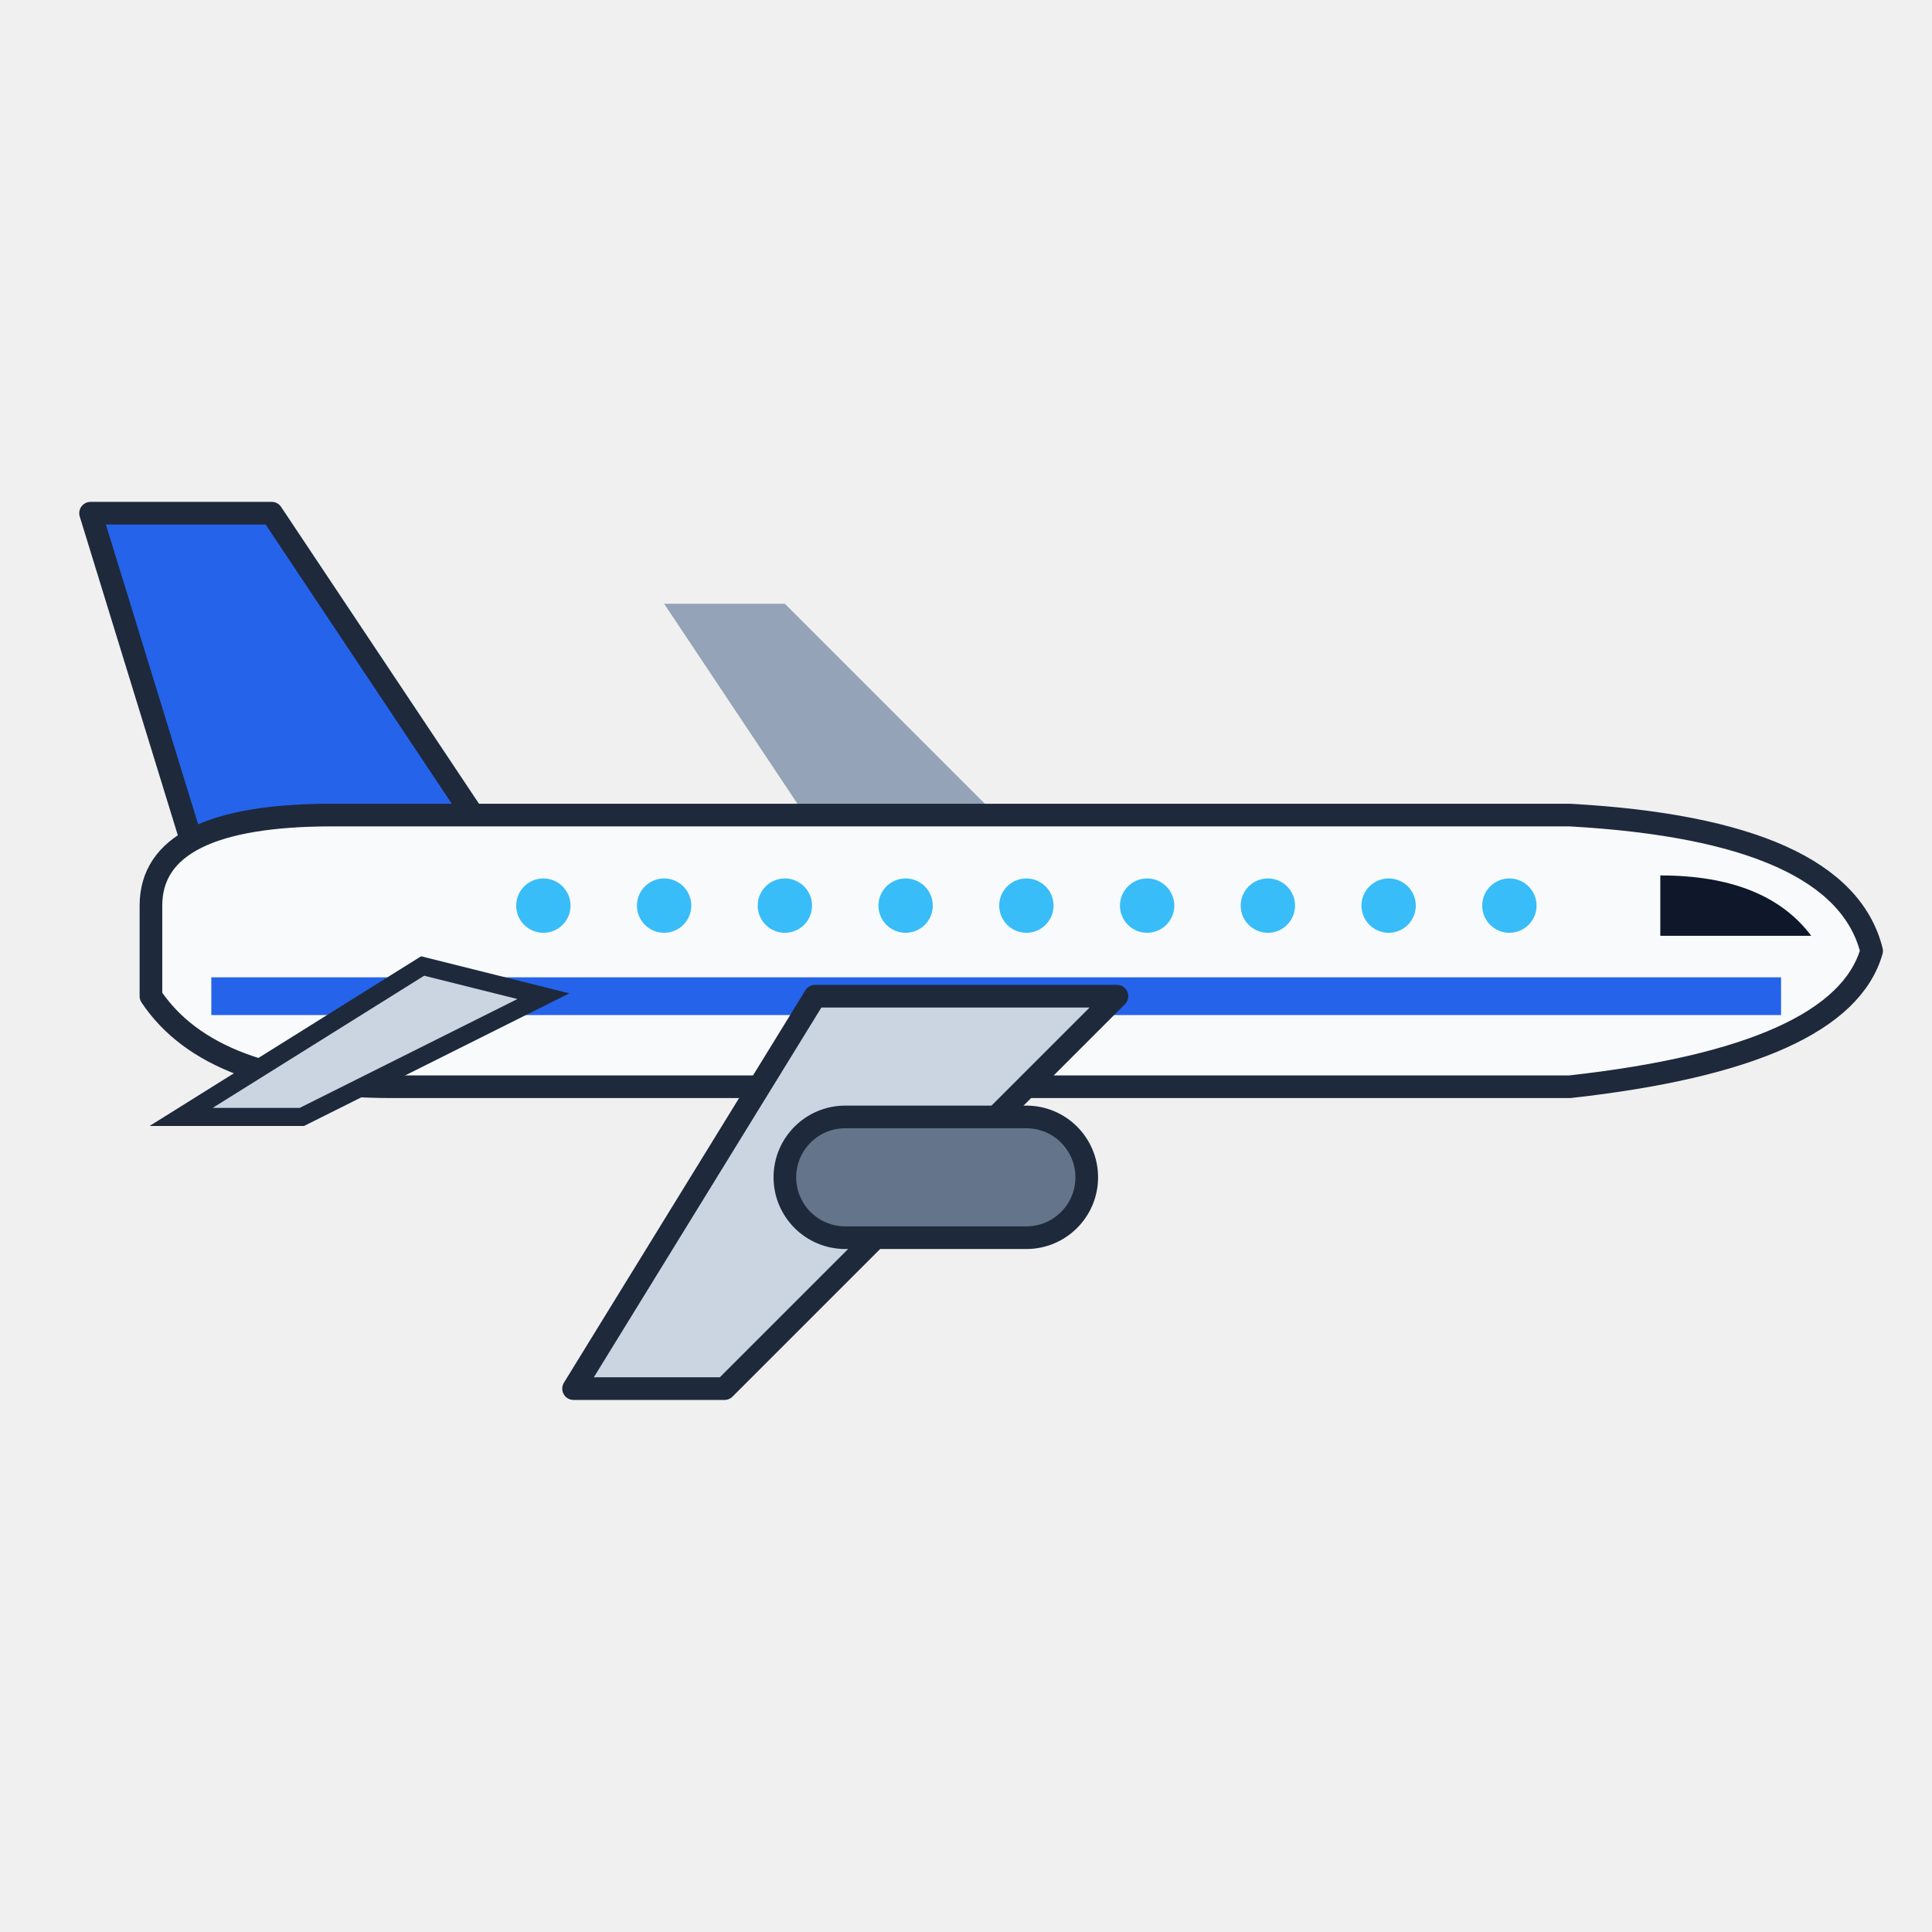
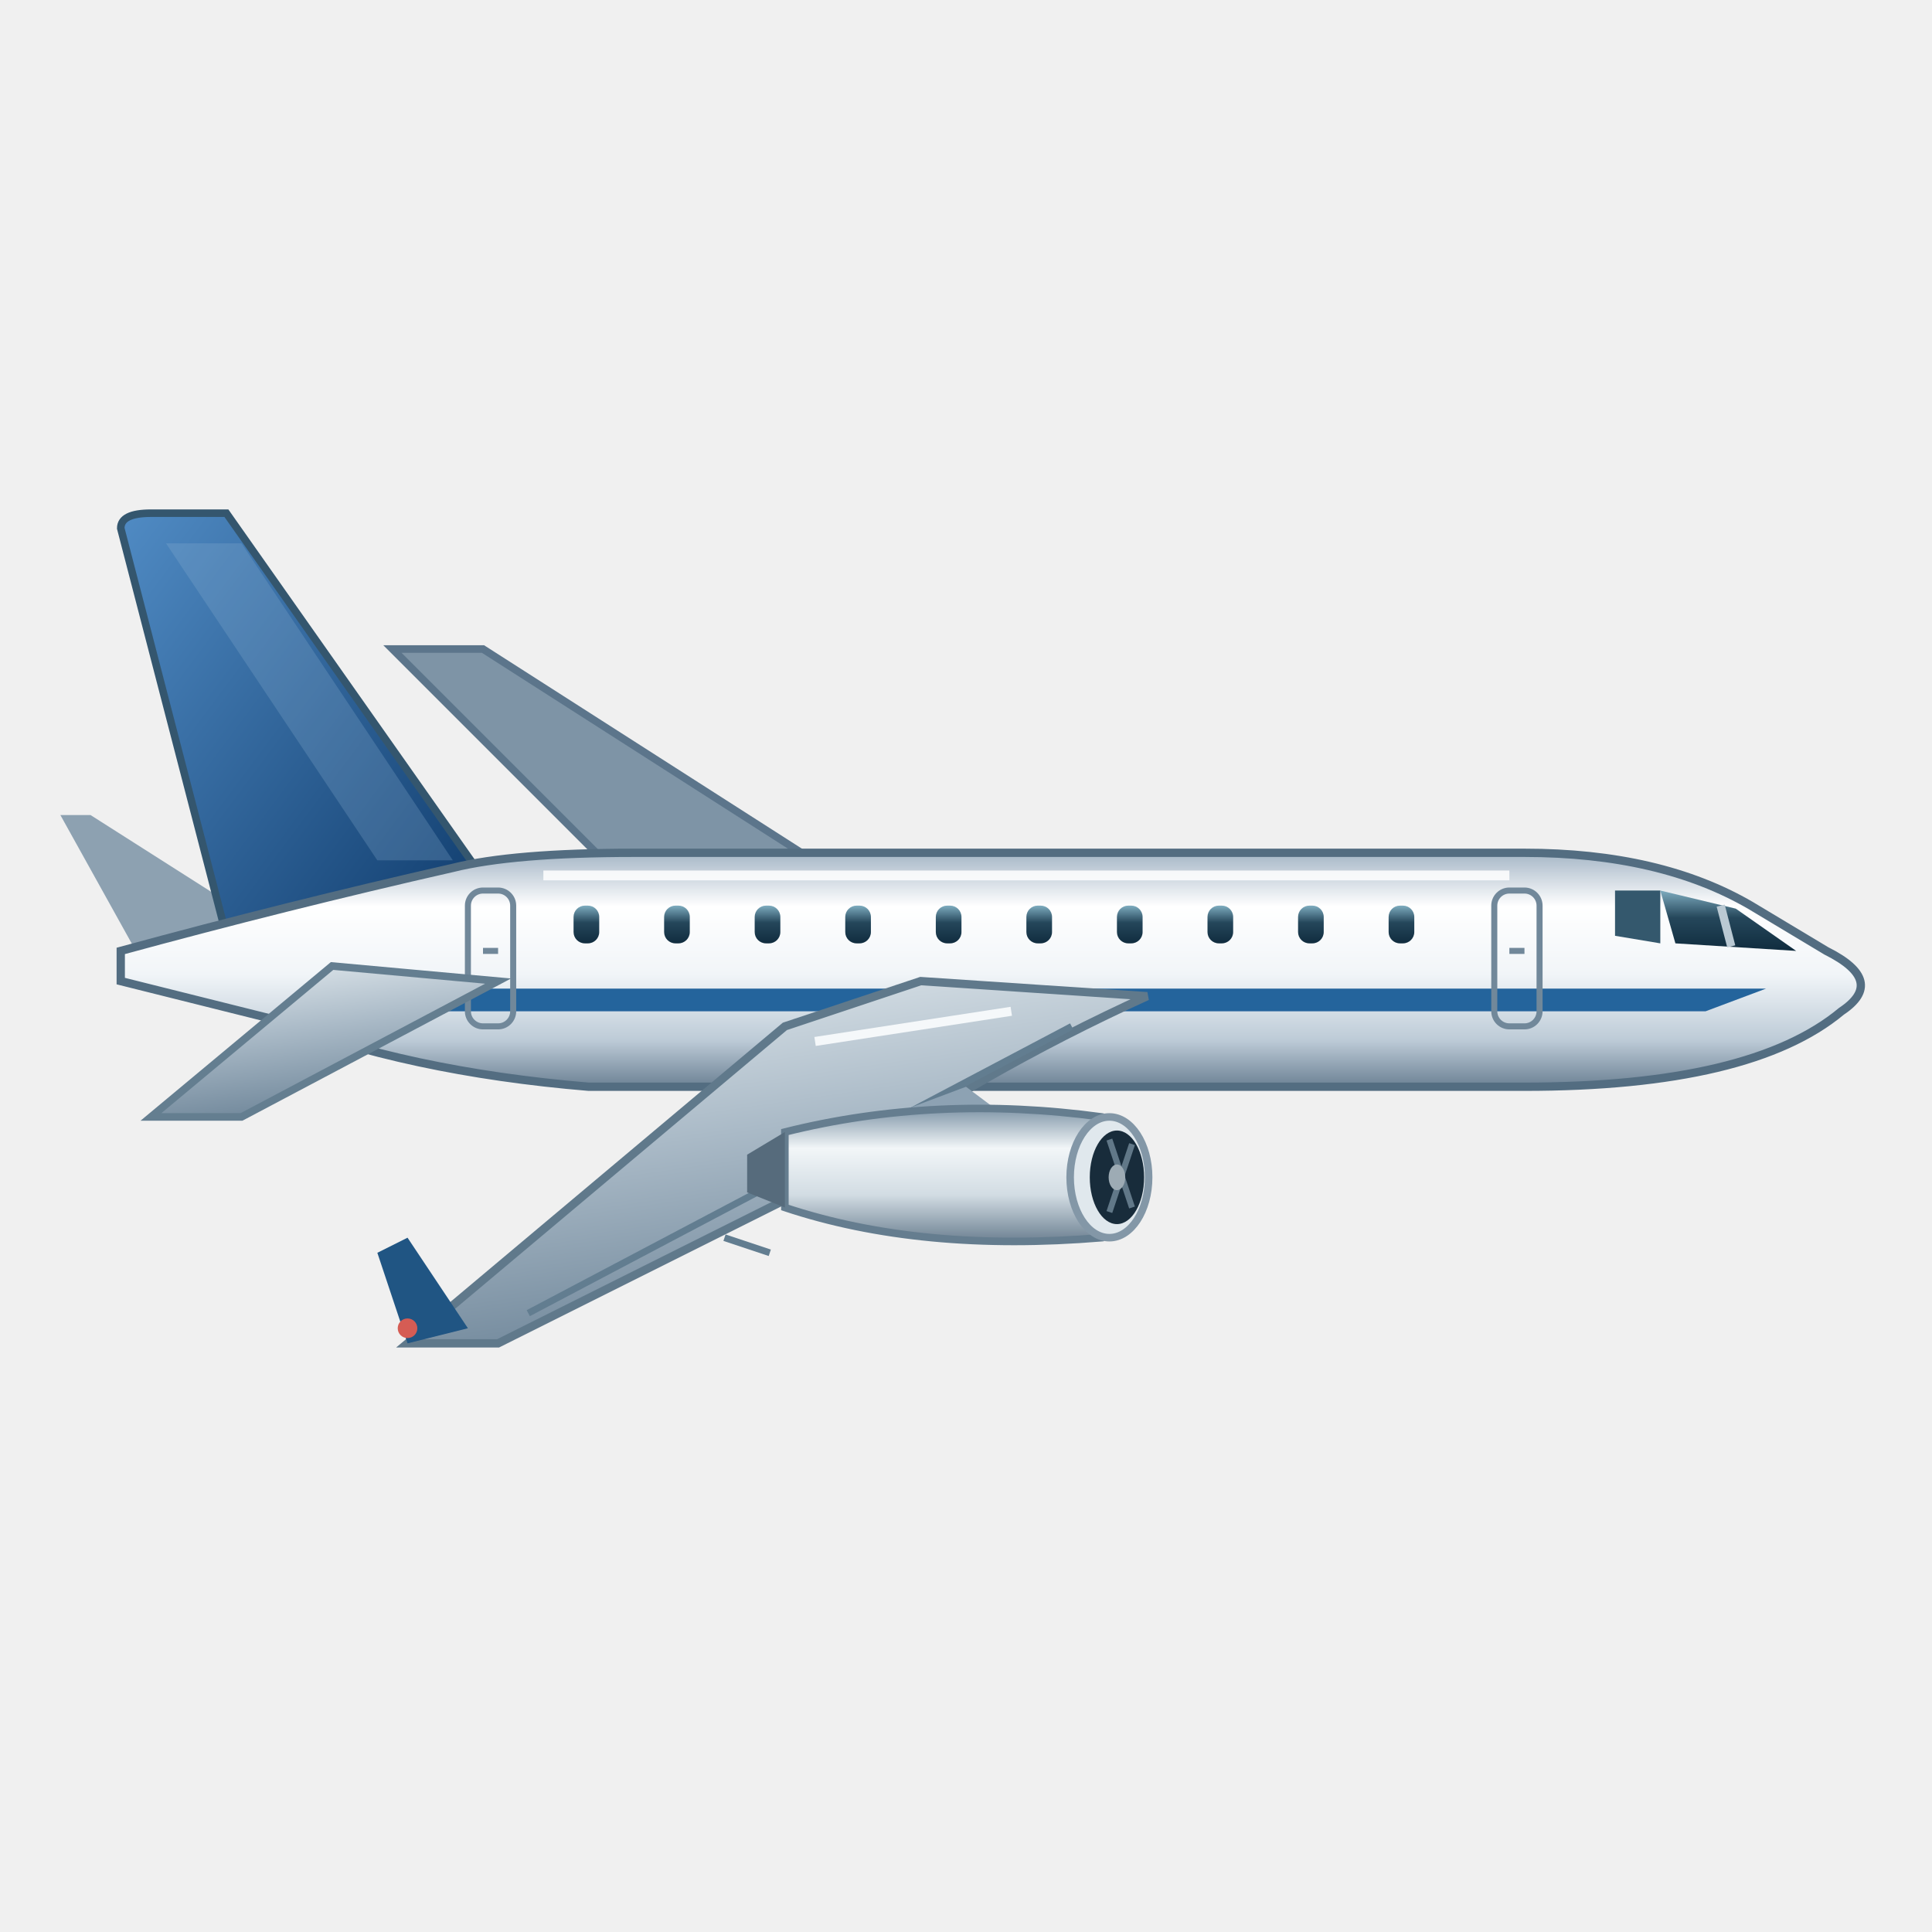
<svg xmlns="http://www.w3.org/2000/svg" viewBox="0 0 128 128">
-   <path d="M70 58 L52 40 L44 40 L56 58 Z" fill="#94a3b8" />
-   <path d="M14 60 L6 34 L18 34 L34 58 Z" fill="#2563eb" stroke="#1e293b" stroke-width="1.5" stroke-linejoin="round" />
-   <path d="M10 60 Q10 54 22 54 L104 54 Q122 55 124 63 Q122 70 104 72 L26 72 Q14 72 10 66 Z" fill="#f8fafc" stroke="#1e293b" stroke-width="1.5" stroke-linejoin="round" />
-   <path d="M14 66 L118 66" stroke="#2563eb" stroke-width="2.5" />
-   <path d="M110 58 Q117 58 120 62 L110 62 Z" fill="#0f172a" />
-   <g fill="#38bdf8">
-     <circle cx="36" cy="60" r="1.8" />
-     <circle cx="44" cy="60" r="1.8" />
-     <circle cx="52" cy="60" r="1.8" />
-     <circle cx="60" cy="60" r="1.8" />
-     <circle cx="68" cy="60" r="1.8" />
-     <circle cx="76" cy="60" r="1.8" />
-     <circle cx="84" cy="60" r="1.8" />
-     <circle cx="92" cy="60" r="1.8" />
-     <circle cx="100" cy="60" r="1.8" />
+   <defs>
+     <linearGradient id="body" x1="0" y1="0" x2="0" y2="1">
+       <stop stop-color="#a5b6c6" />
+       <stop offset="0.23" stop-color="#fff" />
+       <stop offset="0.52" stop-color="#f1f5f8" />
+       <stop offset="0.8" stop-color="#bdcbd7" />
+       <stop offset="1" stop-color="#6c8194" />
+     </linearGradient>
+     <linearGradient id="wing" x1="0" y1="0" x2="0.3" y2="1">
+       <stop stop-color="#e5ecf0" />
+       <stop offset="0.5" stop-color="#aabac7" />
+       <stop offset="1" stop-color="#72899c" />
+     </linearGradient>
+     <linearGradient id="tail" x1="0" y1="0" x2="1" y2="0.8">
+       <stop stop-color="#508bc4" />
+       <stop offset="1" stop-color="#123f70" />
+     </linearGradient>
+     <linearGradient id="glass" x1="0" y1="0" x2="0" y2="1">
+       <stop stop-color="#7eacbf" />
+       <stop offset="0.45" stop-color="#25475b" />
+       <stop offset="1" stop-color="#102c3e" />
+     </linearGradient>
+     <linearGradient id="engine" x1="0" y1="0" x2="0" y2="1">
+       <stop stop-color="#8096a8" />
+       <stop offset="0.3" stop-color="#f2f6f8" />
+       <stop offset="0.65" stop-color="#d2dce3" />
+       <stop offset="1" stop-color="#6d8192" />
+     </linearGradient>
+   </defs>
+   <path d="M57 59 L32 43 L26 43 L44 61Z" fill="#7e94a6" stroke="#5c758b" stroke-width="0.5" />
+   <path d="M17 61 L6 54 L4 54 L9 63Z" fill="#8da1b1" />
+   <path d="M15 62 L8 35 Q8 34 10 34 L15 34 L34 61Z" fill="url(#tail)" stroke="#34566e" stroke-width="0.5" />
+   <path d="M11 36 L16 36 L30 57 L25 57Z" fill="#91b4d3" opacity="0.25" />
+   <path d="M8 63 Q19 60 30 57.5 Q34 56.5 42 56.5 L101 56.5            Q110 56.5 116 60 L121 63 Q125 65 122 67            Q116 72 101 72 L39 72 Q27 71 18 67.5 L8 65Z" fill="url(#body)" stroke="#536d81" stroke-width="0.55" />
+   <path d="M21 65.5 L117 65.5 L113 67 L29 67Z" fill="#24649c" />
+   <path d="M36 58 L100 58" stroke="#fff" stroke-width="0.65" opacity="0.85" />
+   <path d="M110 59 L115 60.2 L119 63 L111 62.5Z" fill="url(#glass)" />
+   <path d="M110 59 L107 59 L107 62 L110 62.5Z" fill="#34586d" />
+   <path d="M114 60 L114.7 62.7" stroke="#bac9d3" stroke-width="0.55" />
+   <g fill="url(#glass)">
+     <rect x="38" y="60" width="1.7" height="2.5" rx="0.75" />
+     <rect x="44" y="60" width="1.7" height="2.5" rx="0.75" />
+     <rect x="50" y="60" width="1.7" height="2.5" rx="0.75" />
+     <rect x="56" y="60" width="1.7" height="2.5" rx="0.75" />
+     <rect x="62" y="60" width="1.7" height="2.5" rx="0.75" />
+     <rect x="68" y="60" width="1.7" height="2.5" rx="0.75" />
+     <rect x="74" y="60" width="1.7" height="2.5" rx="0.75" />
+     <rect x="80" y="60" width="1.7" height="2.5" rx="0.75" />
+     <rect x="86" y="60" width="1.7" height="2.5" rx="0.75" />
+     <rect x="92" y="60" width="1.7" height="2.5" rx="0.75" />
  </g>
-   <path d="M74 66 L48 92 L38 92 L54 66 Z" fill="#cbd5e1" stroke="#1e293b" stroke-width="1.5" stroke-linejoin="round" />
-   <rect x="52" y="74" width="20" height="8" rx="4" fill="#64748b" stroke="#1e293b" stroke-width="1.5" />
-   <path d="M28 64 L12 74 L20 74 L36 66 Z" fill="#cbd5e1" stroke="#1e293b" stroke-width="1.2" />
+   <g fill="none" stroke="#71889a" stroke-width="0.4">
+     <rect x="31" y="59" width="3" height="9" rx="1" />
+     <rect x="99" y="59" width="3" height="9" rx="1" />
+     <path d="M33 63 L32 63 M101 63 L100 63" />
+   </g>
+   <path d="M76 66 Q65 71 55 78 L33 89 L27 89 L52 68 L61 65Z" fill="url(#wing)" stroke="#60798b" stroke-width="0.55" />
+   <path d="M27 89 L25 83 L27 82 L31 88Z" fill="#205583" />
+   <path d="M71 68 L35 87 M57 77 L60 78 M48 82 L51 83" fill="none" stroke="#627d90" stroke-width="0.45" />
+   <path d="M54 69 L67 67" stroke="#f5f8fa" stroke-width="0.6" />
+   <path d="M64 72 L68 75 L58 77 L56 75Z" fill="#8da2b3" />
+   <path d="M52 75 Q62 72.5 73 74 Q77 78 73 82 Q61 83 52 80Z" fill="url(#engine)" stroke="#657d8f" stroke-width="0.5" />
+   <path d="M52 75 L49.5 76.5 L49.5 79 L52 80Z" fill="#566b7c" />
+   <ellipse cx="73.5" cy="78" rx="2.6" ry="4" fill="#e0e8ed" stroke="#8397a7" stroke-width="0.5" />
+   <ellipse cx="74" cy="78" rx="1.8" ry="3.1" fill="#182c3b" />
+   <path d="M73.5 75.5 L75 80 M75 75.8 L73.5 80.3" stroke="#617888" stroke-width="0.4" />
+   <ellipse cx="74" cy="78" rx="0.55" ry="0.85" fill="#9dabb4" />
+   <path d="M33 65 L16 74 L10 74 L22 64Z" fill="url(#wing)" stroke="#647e90" stroke-width="0.5" />
+   <circle cx="27" cy="88" r="0.65" fill="#d55c54" />
</svg>
